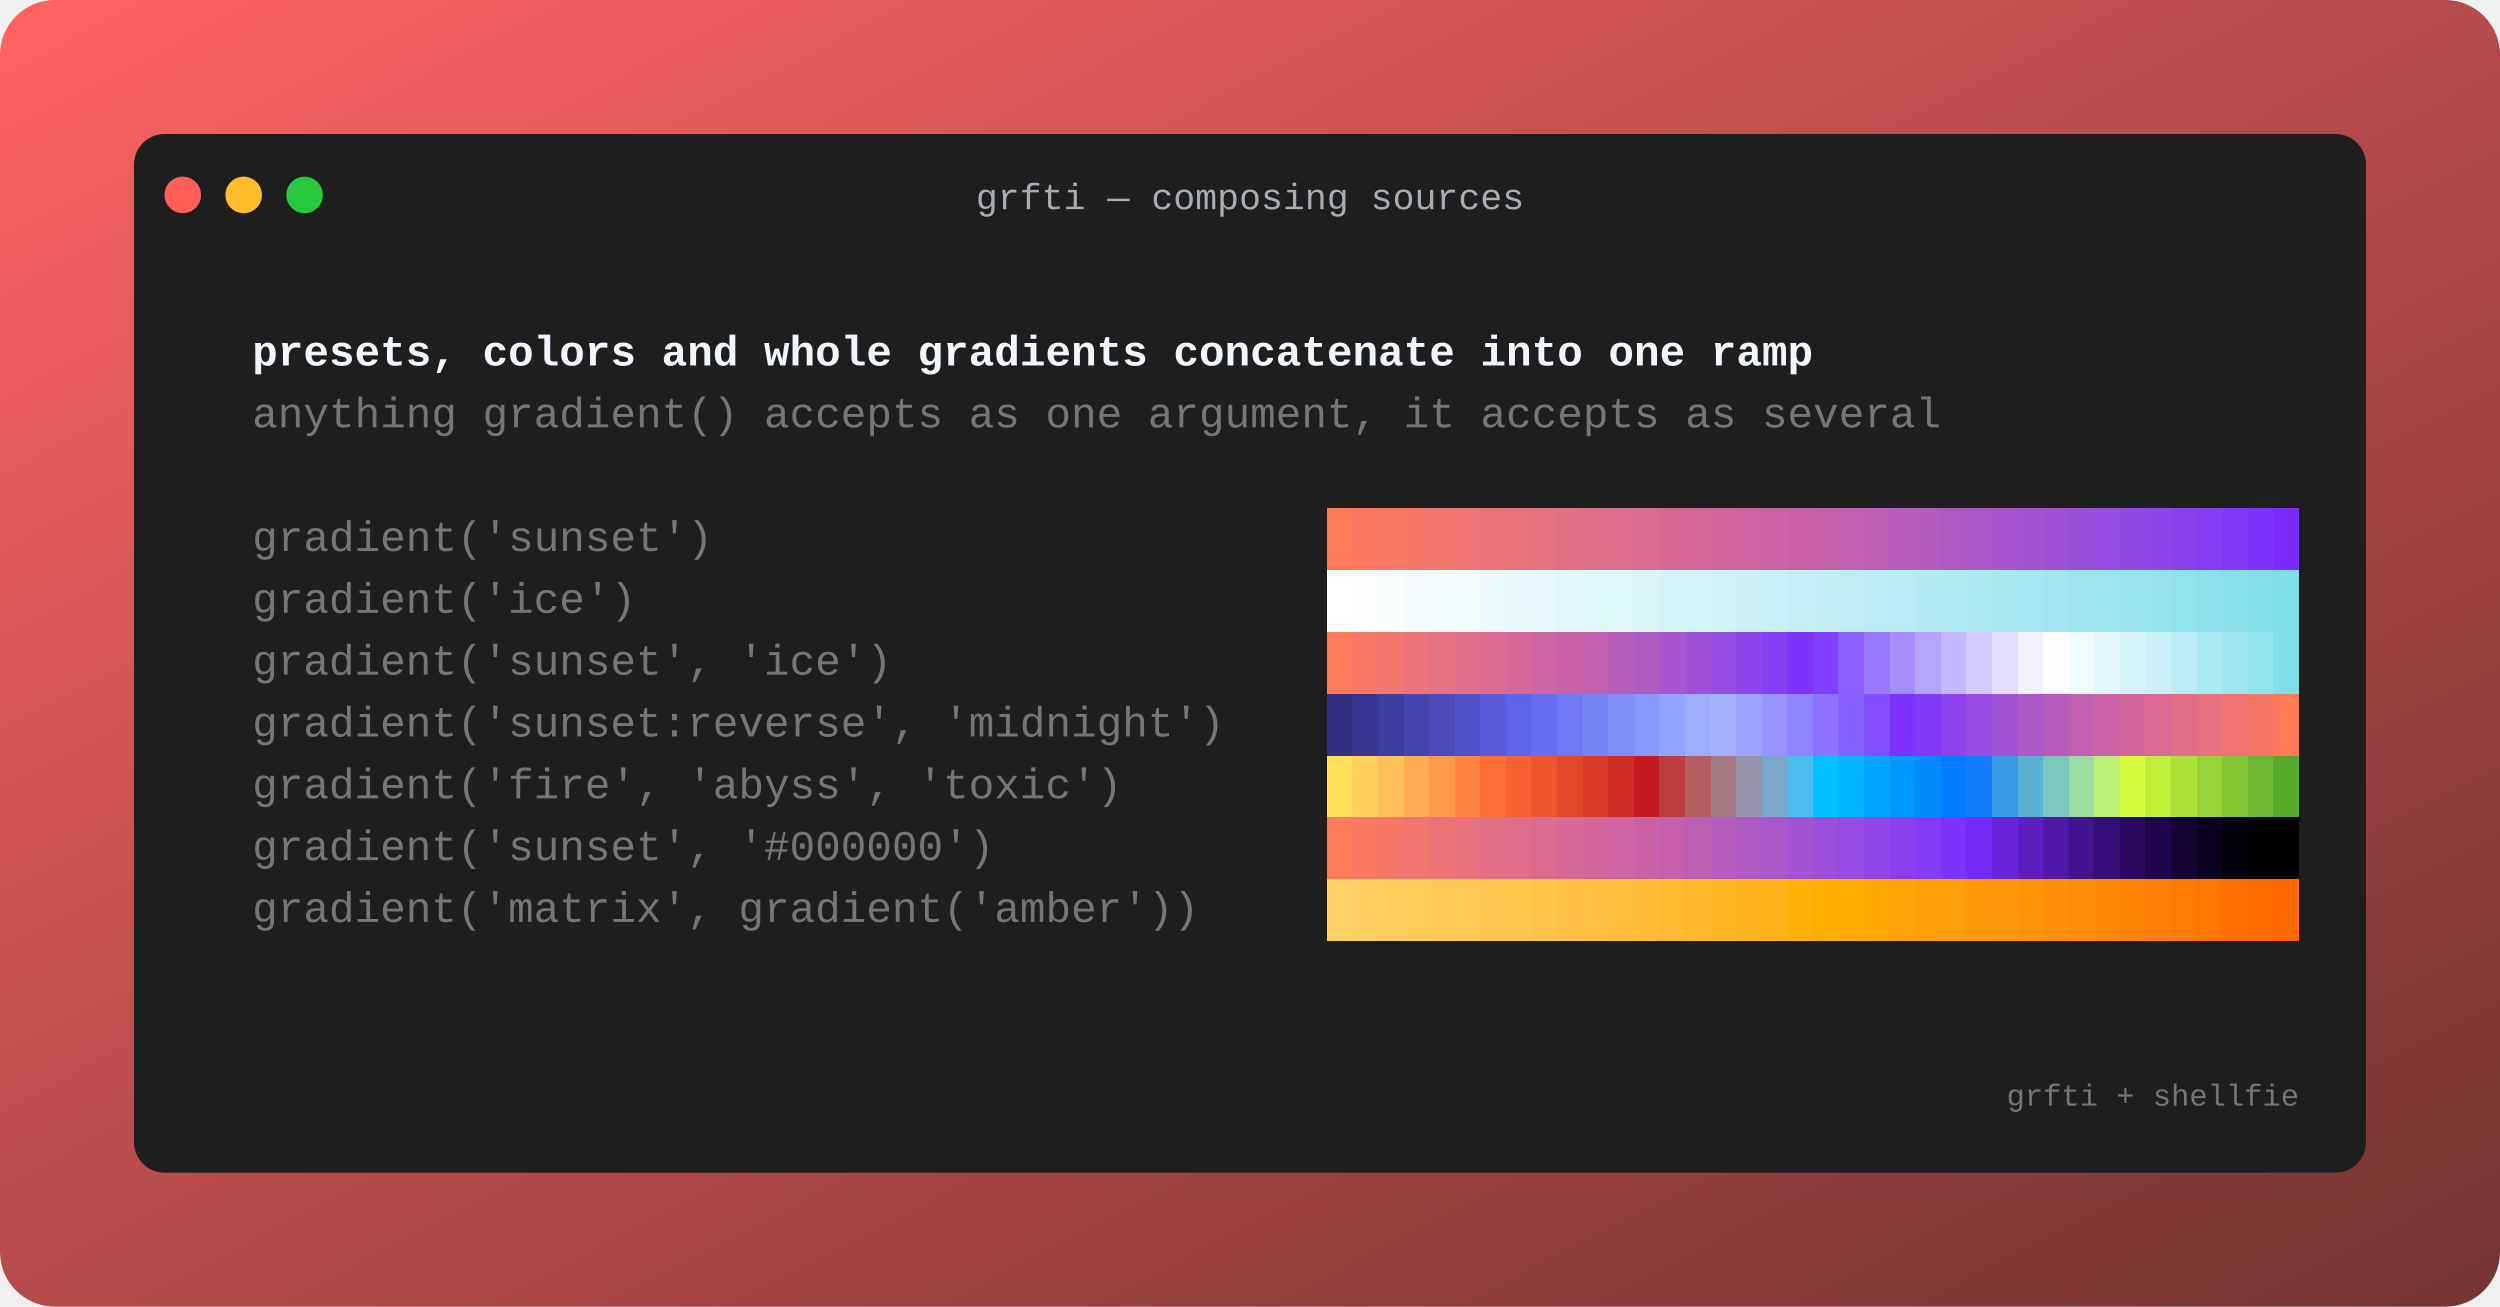
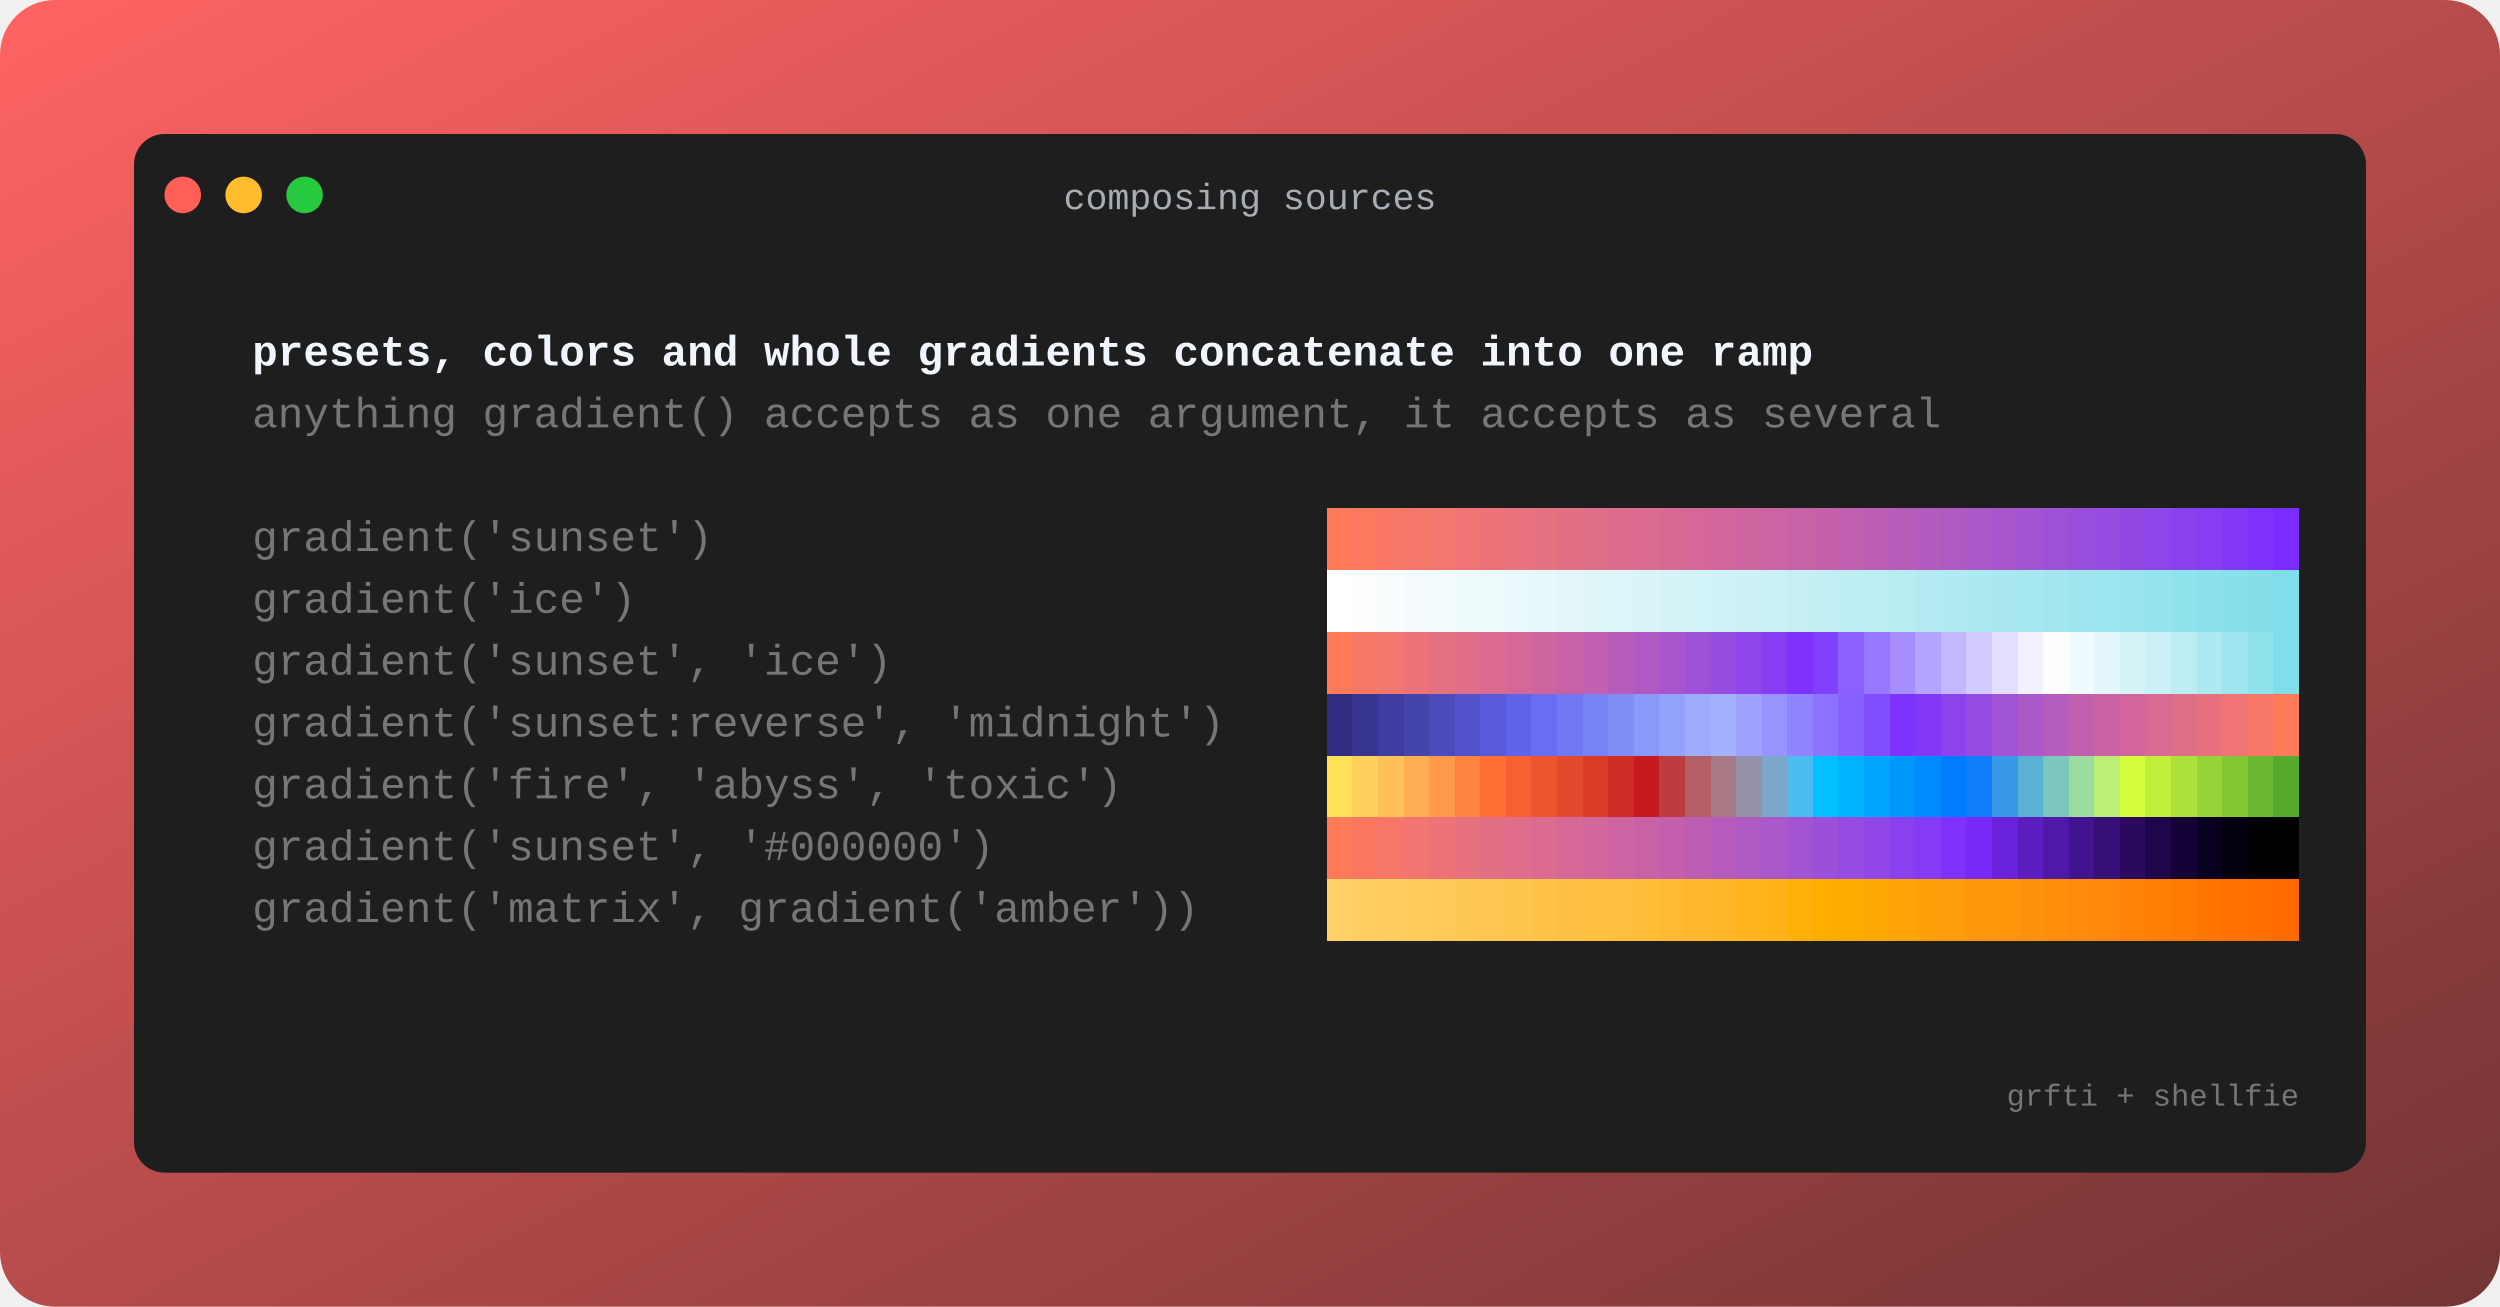
<svg xmlns="http://www.w3.org/2000/svg" viewBox="0 0 820.8 429" width="820.8" height="429">
  <defs>
    <linearGradient id="bg-gradient" x1="0%" y1="0%" x2="100%" y2="100%">
      <stop offset="0%" stop-color="#ff6363" />
      <stop offset="50%" stop-color="#b74b4b" />
      <stop offset="100%" stop-color="#733434" />
    </linearGradient>
  </defs>
  <rect x="0" y="0" width="820.8" height="429" fill="url(#bg-gradient)" rx="18" ry="18" />
  <g transform="translate(44, 44)">
    <rect x="0" y="0" width="732.8" height="341" fill="#1e1e1e" rx="10" ry="10" />
    <g class="title-bar">
      <circle cx="16" cy="20" r="6" fill="#ff5f56" />
      <circle cx="36" cy="20" r="6" fill="#ffbd2e" />
      <circle cx="56" cy="20" r="6" fill="#27c93f" />
-       <text x="366.4" y="24.67" fill="#c9d1d9" font-family="'SF Mono', 'Monaco', 'Menlo', 'Ubuntu Mono', 'Consolas', 'Courier New', monospace" font-size="12" text-anchor="middle" opacity="0.8">grfti — composing sources</text>
+       <text x="366.4" y="24.67" fill="#c9d1d9" font-family="'SF Mono', 'Monaco', 'Menlo', 'Ubuntu Mono', 'Consolas', 'Courier New', monospace" font-size="12" text-anchor="middle" opacity="0.8">composing sources</text>
    </g>
    <g class="glyphs">
      <rect x="391.6" y="122.9" width="8.4" height="20.3" fill="#ff7a59" shape-rendering="crispEdges" />
      <rect x="400" y="122.9" width="8.4" height="20.3" fill="#fc795f" shape-rendering="crispEdges" />
      <rect x="408.4" y="122.9" width="8.4" height="20.3" fill="#f97865" shape-rendering="crispEdges" />
      <rect x="416.8" y="122.9" width="8.4" height="20.3" fill="#f6776a" shape-rendering="crispEdges" />
      <rect x="425.2" y="122.9" width="8.4" height="20.3" fill="#f3766f" shape-rendering="crispEdges" />
      <rect x="433.6" y="122.9" width="8.4" height="20.3" fill="#f07474" shape-rendering="crispEdges" />
      <rect x="442" y="122.9" width="8.4" height="20.3" fill="#ed7378" shape-rendering="crispEdges" />
      <rect x="450.4" y="122.9" width="8.4" height="20.3" fill="#e9727d" shape-rendering="crispEdges" />
      <rect x="458.8" y="122.9" width="8.4" height="20.3" fill="#e67181" shape-rendering="crispEdges" />
      <rect x="467.2" y="122.9" width="8.4" height="20.3" fill="#e36f85" shape-rendering="crispEdges" />
      <rect x="475.6" y="122.9" width="8.4" height="20.3" fill="#e16e89" shape-rendering="crispEdges" />
      <rect x="484" y="122.9" width="8.4" height="20.3" fill="#de6c8d" shape-rendering="crispEdges" />
      <rect x="492.4" y="122.9" width="8.4" height="20.3" fill="#db6b91" shape-rendering="crispEdges" />
      <rect x="500.8" y="122.9" width="8.4" height="20.3" fill="#d86995" shape-rendering="crispEdges" />
      <rect x="509.2" y="122.9" width="8.4" height="20.3" fill="#d56898" shape-rendering="crispEdges" />
      <rect x="517.6" y="122.9" width="8.4" height="20.3" fill="#d2669c" shape-rendering="crispEdges" />
      <rect x="526" y="122.9" width="8.4" height="20.3" fill="#cf65a0" shape-rendering="crispEdges" />
      <rect x="534.4" y="122.9" width="8.4" height="20.3" fill="#cc63a3" shape-rendering="crispEdges" />
      <rect x="542.8" y="122.9" width="8.4" height="20.3" fill="#c961a6" shape-rendering="crispEdges" />
      <rect x="551.2" y="122.9" width="8.4" height="20.3" fill="#c660ab" shape-rendering="crispEdges" />
      <rect x="559.6" y="122.9" width="8.4" height="20.3" fill="#c15fb0" shape-rendering="crispEdges" />
      <rect x="568" y="122.9" width="8.4" height="20.3" fill="#bd5eb5" shape-rendering="crispEdges" />
      <rect x="576.4" y="122.9" width="8.4" height="20.3" fill="#b85cba" shape-rendering="crispEdges" />
      <rect x="584.8" y="122.9" width="8.4" height="20.3" fill="#b45bbf" shape-rendering="crispEdges" />
      <rect x="593.2" y="122.9" width="8.4" height="20.3" fill="#af5ac3" shape-rendering="crispEdges" />
      <rect x="601.6" y="122.9" width="8.4" height="20.3" fill="#ab58c8" shape-rendering="crispEdges" />
      <rect x="610" y="122.9" width="8.4" height="20.3" fill="#a756cd" shape-rendering="crispEdges" />
      <rect x="618.4" y="122.9" width="8.4" height="20.3" fill="#a254d2" shape-rendering="crispEdges" />
      <rect x="626.8" y="122.9" width="8.4" height="20.3" fill="#9e51d6" shape-rendering="crispEdges" />
      <rect x="635.2" y="122.9" width="8.4" height="20.3" fill="#9a4fdb" shape-rendering="crispEdges" />
      <rect x="643.6" y="122.9" width="8.4" height="20.3" fill="#964ce0" shape-rendering="crispEdges" />
      <rect x="652" y="122.9" width="8.4" height="20.3" fill="#9249e4" shape-rendering="crispEdges" />
      <rect x="660.4" y="122.9" width="8.4" height="20.3" fill="#8e45e9" shape-rendering="crispEdges" />
      <rect x="668.8" y="122.9" width="8.4" height="20.3" fill="#8a41ed" shape-rendering="crispEdges" />
      <rect x="677.2" y="122.9" width="8.4" height="20.3" fill="#873df2" shape-rendering="crispEdges" />
      <rect x="685.6" y="122.9" width="8.4" height="20.3" fill="#8338f6" shape-rendering="crispEdges" />
      <rect x="694" y="122.9" width="8.4" height="20.3" fill="#7f32fb" shape-rendering="crispEdges" />
      <rect x="702.4" y="122.9" width="8.4" height="20.3" fill="#7c2bff" shape-rendering="crispEdges" />
      <rect x="391.6" y="143.2" width="8.4" height="20.3" fill="#ffffff" shape-rendering="crispEdges" />
      <rect x="400" y="143.2" width="8.4" height="20.3" fill="#fcfefe" shape-rendering="crispEdges" />
      <rect x="408.4" y="143.2" width="8.4" height="20.3" fill="#f9fdfe" shape-rendering="crispEdges" />
      <rect x="416.8" y="143.2" width="8.4" height="20.3" fill="#f6fcfd" shape-rendering="crispEdges" />
      <rect x="425.2" y="143.2" width="8.4" height="20.3" fill="#f2fcfd" shape-rendering="crispEdges" />
      <rect x="433.6" y="143.2" width="8.4" height="20.3" fill="#effbfc" shape-rendering="crispEdges" />
      <rect x="442" y="143.2" width="8.4" height="20.3" fill="#ecfafc" shape-rendering="crispEdges" />
      <rect x="450.4" y="143.2" width="8.4" height="20.3" fill="#e9f9fb" shape-rendering="crispEdges" />
      <rect x="458.8" y="143.2" width="8.4" height="20.3" fill="#e6f8fb" shape-rendering="crispEdges" />
      <rect x="467.2" y="143.2" width="8.4" height="20.3" fill="#e3f7fa" shape-rendering="crispEdges" />
      <rect x="475.6" y="143.2" width="8.4" height="20.3" fill="#dff6f9" shape-rendering="crispEdges" />
      <rect x="484" y="143.2" width="8.4" height="20.3" fill="#dcf6f9" shape-rendering="crispEdges" />
      <rect x="492.4" y="143.2" width="8.4" height="20.3" fill="#d9f5f8" shape-rendering="crispEdges" />
      <rect x="500.8" y="143.2" width="8.4" height="20.3" fill="#d6f4f8" shape-rendering="crispEdges" />
      <rect x="509.2" y="143.2" width="8.4" height="20.3" fill="#d2f3f7" shape-rendering="crispEdges" />
      <rect x="517.6" y="143.2" width="8.4" height="20.3" fill="#cff2f7" shape-rendering="crispEdges" />
      <rect x="526" y="143.2" width="8.4" height="20.3" fill="#ccf1f6" shape-rendering="crispEdges" />
      <rect x="534.4" y="143.2" width="8.4" height="20.3" fill="#c8f0f6" shape-rendering="crispEdges" />
      <rect x="542.8" y="143.2" width="8.4" height="20.3" fill="#c5eff5" shape-rendering="crispEdges" />
      <rect x="551.2" y="143.2" width="8.4" height="20.3" fill="#c2eff4" shape-rendering="crispEdges" />
      <rect x="559.6" y="143.2" width="8.4" height="20.3" fill="#beeef4" shape-rendering="crispEdges" />
      <rect x="568" y="143.2" width="8.4" height="20.3" fill="#bbedf3" shape-rendering="crispEdges" />
      <rect x="576.4" y="143.2" width="8.4" height="20.3" fill="#b8ecf3" shape-rendering="crispEdges" />
      <rect x="584.8" y="143.2" width="8.4" height="20.3" fill="#b4ebf2" shape-rendering="crispEdges" />
      <rect x="593.2" y="143.2" width="8.4" height="20.3" fill="#b1eaf2" shape-rendering="crispEdges" />
      <rect x="601.6" y="143.2" width="8.4" height="20.3" fill="#ade9f1" shape-rendering="crispEdges" />
      <rect x="610" y="143.2" width="8.4" height="20.3" fill="#aae8f0" shape-rendering="crispEdges" />
      <rect x="618.4" y="143.2" width="8.4" height="20.3" fill="#a6e7f0" shape-rendering="crispEdges" />
      <rect x="626.8" y="143.2" width="8.4" height="20.3" fill="#a3e6ef" shape-rendering="crispEdges" />
      <rect x="635.2" y="143.2" width="8.4" height="20.3" fill="#9fe5ef" shape-rendering="crispEdges" />
      <rect x="643.6" y="143.2" width="8.4" height="20.3" fill="#9be5ee" shape-rendering="crispEdges" />
      <rect x="652" y="143.2" width="8.4" height="20.3" fill="#98e4ee" shape-rendering="crispEdges" />
      <rect x="660.4" y="143.2" width="8.4" height="20.3" fill="#94e3ed" shape-rendering="crispEdges" />
      <rect x="668.8" y="143.2" width="8.4" height="20.3" fill="#90e2ec" shape-rendering="crispEdges" />
      <rect x="677.2" y="143.2" width="8.4" height="20.3" fill="#8ce1ec" shape-rendering="crispEdges" />
      <rect x="685.6" y="143.2" width="8.4" height="20.3" fill="#88e0eb" shape-rendering="crispEdges" />
      <rect x="694" y="143.2" width="8.4" height="20.3" fill="#84dfeb" shape-rendering="crispEdges" />
      <rect x="702.4" y="143.2" width="8.4" height="20.3" fill="#80deea" shape-rendering="crispEdges" />
      <rect x="391.6" y="163.5" width="8.4" height="20.3" fill="#ff7a59" shape-rendering="crispEdges" />
      <rect x="400" y="163.5" width="8.4" height="20.3" fill="#f97865" shape-rendering="crispEdges" />
      <rect x="408.4" y="163.5" width="8.4" height="20.3" fill="#f3766f" shape-rendering="crispEdges" />
      <rect x="416.8" y="163.5" width="8.4" height="20.3" fill="#ed7378" shape-rendering="crispEdges" />
      <rect x="425.2" y="163.5" width="8.4" height="20.3" fill="#e67181" shape-rendering="crispEdges" />
      <rect x="433.6" y="163.5" width="8.4" height="20.3" fill="#e16e89" shape-rendering="crispEdges" />
      <rect x="442" y="163.5" width="8.4" height="20.3" fill="#db6b91" shape-rendering="crispEdges" />
      <rect x="450.4" y="163.5" width="8.4" height="20.3" fill="#d56898" shape-rendering="crispEdges" />
      <rect x="458.8" y="163.5" width="8.4" height="20.3" fill="#cf65a0" shape-rendering="crispEdges" />
      <rect x="467.2" y="163.5" width="8.4" height="20.3" fill="#c961a6" shape-rendering="crispEdges" />
      <rect x="475.6" y="163.5" width="8.4" height="20.3" fill="#c15fb0" shape-rendering="crispEdges" />
      <rect x="484" y="163.5" width="8.4" height="20.3" fill="#b85cba" shape-rendering="crispEdges" />
      <rect x="492.4" y="163.5" width="8.4" height="20.3" fill="#af5ac3" shape-rendering="crispEdges" />
      <rect x="500.8" y="163.5" width="8.4" height="20.3" fill="#a756cd" shape-rendering="crispEdges" />
      <rect x="509.2" y="163.5" width="8.4" height="20.3" fill="#9e51d6" shape-rendering="crispEdges" />
      <rect x="517.6" y="163.5" width="8.4" height="20.3" fill="#964ce0" shape-rendering="crispEdges" />
      <rect x="526" y="163.5" width="8.4" height="20.3" fill="#8e45e9" shape-rendering="crispEdges" />
      <rect x="534.4" y="163.5" width="8.4" height="20.3" fill="#873df2" shape-rendering="crispEdges" />
      <rect x="542.8" y="163.5" width="8.4" height="20.3" fill="#7f32fb" shape-rendering="crispEdges" />
      <rect x="551.2" y="163.5" width="8.4" height="20.3" fill="#8140ff" shape-rendering="crispEdges" />
      <rect x="559.6" y="163.5" width="8.4" height="20.3" fill="#8c5fff" shape-rendering="crispEdges" />
      <rect x="568" y="163.5" width="8.4" height="20.3" fill="#9878ff" shape-rendering="crispEdges" />
      <rect x="576.4" y="163.5" width="8.4" height="20.3" fill="#a68eff" shape-rendering="crispEdges" />
      <rect x="584.8" y="163.5" width="8.4" height="20.3" fill="#b4a3ff" shape-rendering="crispEdges" />
      <rect x="593.2" y="163.5" width="8.4" height="20.3" fill="#c3b7ff" shape-rendering="crispEdges" />
      <rect x="601.6" y="163.5" width="8.4" height="20.3" fill="#d2cbff" shape-rendering="crispEdges" />
      <rect x="610" y="163.5" width="8.4" height="20.3" fill="#e2deff" shape-rendering="crispEdges" />
      <rect x="618.4" y="163.5" width="8.4" height="20.3" fill="#f2f1ff" shape-rendering="crispEdges" />
      <rect x="626.8" y="163.5" width="8.4" height="20.3" fill="#fcfefe" shape-rendering="crispEdges" />
      <rect x="635.2" y="163.5" width="8.4" height="20.3" fill="#effbfc" shape-rendering="crispEdges" />
      <rect x="643.6" y="163.5" width="8.4" height="20.3" fill="#e3f7fa" shape-rendering="crispEdges" />
      <rect x="652" y="163.5" width="8.4" height="20.3" fill="#d6f4f8" shape-rendering="crispEdges" />
      <rect x="660.4" y="163.5" width="8.4" height="20.3" fill="#c8f0f6" shape-rendering="crispEdges" />
      <rect x="668.8" y="163.5" width="8.4" height="20.3" fill="#bbedf3" shape-rendering="crispEdges" />
      <rect x="677.2" y="163.5" width="8.4" height="20.3" fill="#ade9f1" shape-rendering="crispEdges" />
      <rect x="685.6" y="163.5" width="8.4" height="20.3" fill="#9fe5ef" shape-rendering="crispEdges" />
      <rect x="694" y="163.5" width="8.4" height="20.3" fill="#90e2ec" shape-rendering="crispEdges" />
      <rect x="702.4" y="163.5" width="8.4" height="20.3" fill="#80deea" shape-rendering="crispEdges" />
      <rect x="391.6" y="183.8" width="8.4" height="20.3" fill="#312e81" shape-rendering="crispEdges" />
      <rect x="400" y="183.8" width="8.4" height="20.3" fill="#37358f" shape-rendering="crispEdges" />
      <rect x="408.4" y="183.8" width="8.4" height="20.3" fill="#3e3c9e" shape-rendering="crispEdges" />
      <rect x="416.8" y="183.8" width="8.4" height="20.3" fill="#4544ad" shape-rendering="crispEdges" />
      <rect x="425.2" y="183.8" width="8.4" height="20.3" fill="#4b4bbc" shape-rendering="crispEdges" />
      <rect x="433.6" y="183.8" width="8.4" height="20.3" fill="#5253cb" shape-rendering="crispEdges" />
      <rect x="442" y="183.8" width="8.4" height="20.3" fill="#595bdb" shape-rendering="crispEdges" />
      <rect x="450.4" y="183.8" width="8.4" height="20.3" fill="#6063eb" shape-rendering="crispEdges" />
      <rect x="458.8" y="183.8" width="8.4" height="20.3" fill="#686df2" shape-rendering="crispEdges" />
      <rect x="467.2" y="183.8" width="8.4" height="20.3" fill="#7078f4" shape-rendering="crispEdges" />
      <rect x="475.6" y="183.8" width="8.4" height="20.3" fill="#7883f6" shape-rendering="crispEdges" />
      <rect x="484" y="183.8" width="8.4" height="20.3" fill="#818ef7" shape-rendering="crispEdges" />
      <rect x="492.4" y="183.8" width="8.4" height="20.3" fill="#8a98f9" shape-rendering="crispEdges" />
      <rect x="500.8" y="183.8" width="8.4" height="20.3" fill="#93a2fa" shape-rendering="crispEdges" />
      <rect x="509.2" y="183.8" width="8.4" height="20.3" fill="#9dacfb" shape-rendering="crispEdges" />
      <rect x="517.6" y="183.8" width="8.4" height="20.3" fill="#a4b1fc" shape-rendering="crispEdges" />
      <rect x="526" y="183.8" width="8.4" height="20.3" fill="#9da2fe" shape-rendering="crispEdges" />
      <rect x="534.4" y="183.8" width="8.4" height="20.3" fill="#9793ff" shape-rendering="crispEdges" />
      <rect x="542.8" y="183.8" width="8.4" height="20.3" fill="#9184ff" shape-rendering="crispEdges" />
      <rect x="551.2" y="183.8" width="8.4" height="20.3" fill="#8c73ff" shape-rendering="crispEdges" />
      <rect x="559.6" y="183.8" width="8.4" height="20.3" fill="#8761ff" shape-rendering="crispEdges" />
      <rect x="568" y="183.8" width="8.4" height="20.3" fill="#824cff" shape-rendering="crispEdges" />
      <rect x="576.4" y="183.8" width="8.4" height="20.3" fill="#7d32ff" shape-rendering="crispEdges" />
      <rect x="584.8" y="183.8" width="8.4" height="20.3" fill="#8338f6" shape-rendering="crispEdges" />
      <rect x="593.2" y="183.8" width="8.4" height="20.3" fill="#8c43eb" shape-rendering="crispEdges" />
      <rect x="601.6" y="183.8" width="8.4" height="20.3" fill="#964ce0" shape-rendering="crispEdges" />
      <rect x="610" y="183.8" width="8.4" height="20.3" fill="#a053d4" shape-rendering="crispEdges" />
      <rect x="618.4" y="183.8" width="8.4" height="20.3" fill="#ab58c8" shape-rendering="crispEdges" />
      <rect x="626.8" y="183.8" width="8.4" height="20.3" fill="#b65cbc" shape-rendering="crispEdges" />
      <rect x="635.2" y="183.8" width="8.4" height="20.3" fill="#c15fb0" shape-rendering="crispEdges" />
      <rect x="643.6" y="183.8" width="8.4" height="20.3" fill="#cb62a5" shape-rendering="crispEdges" />
      <rect x="652" y="183.8" width="8.4" height="20.3" fill="#d2669c" shape-rendering="crispEdges" />
      <rect x="660.4" y="183.8" width="8.4" height="20.3" fill="#d96a93" shape-rendering="crispEdges" />
      <rect x="668.8" y="183.8" width="8.4" height="20.3" fill="#e16e89" shape-rendering="crispEdges" />
      <rect x="677.2" y="183.8" width="8.4" height="20.3" fill="#e8717f" shape-rendering="crispEdges" />
      <rect x="685.6" y="183.8" width="8.4" height="20.3" fill="#f07474" shape-rendering="crispEdges" />
      <rect x="694" y="183.8" width="8.4" height="20.3" fill="#f77767" shape-rendering="crispEdges" />
      <rect x="702.4" y="183.8" width="8.4" height="20.3" fill="#ff7a59" shape-rendering="crispEdges" />
      <rect x="391.6" y="204.1" width="8.4" height="20.3" fill="#ffe259" shape-rendering="crispEdges" />
      <rect x="400" y="204.1" width="8.4" height="20.3" fill="#ffd05c" shape-rendering="crispEdges" />
      <rect x="408.4" y="204.1" width="8.4" height="20.3" fill="#ffbf59" shape-rendering="crispEdges" />
      <rect x="416.8" y="204.1" width="8.4" height="20.3" fill="#ffad52" shape-rendering="crispEdges" />
      <rect x="425.2" y="204.1" width="8.4" height="20.3" fill="#ff9a4a" shape-rendering="crispEdges" />
      <rect x="433.6" y="204.1" width="8.4" height="20.3" fill="#ff8540" shape-rendering="crispEdges" />
      <rect x="442" y="204.1" width="8.4" height="20.3" fill="#ff6f36" shape-rendering="crispEdges" />
      <rect x="450.4" y="204.1" width="8.4" height="20.3" fill="#f76132" shape-rendering="crispEdges" />
      <rect x="458.8" y="204.1" width="8.4" height="20.3" fill="#ed552e" shape-rendering="crispEdges" />
      <rect x="467.2" y="204.1" width="8.4" height="20.3" fill="#e3492b" shape-rendering="crispEdges" />
      <rect x="475.6" y="204.1" width="8.4" height="20.3" fill="#d93b27" shape-rendering="crispEdges" />
      <rect x="484" y="204.1" width="8.4" height="20.3" fill="#ce2d24" shape-rendering="crispEdges" />
      <rect x="492.4" y="204.1" width="8.4" height="20.3" fill="#c41a20" shape-rendering="crispEdges" />
      <rect x="500.8" y="204.1" width="8.4" height="20.3" fill="#bd3c3e" shape-rendering="crispEdges" />
      <rect x="509.2" y="204.1" width="8.4" height="20.3" fill="#b45f63" shape-rendering="crispEdges" />
      <rect x="517.6" y="204.1" width="8.4" height="20.3" fill="#a77985" shape-rendering="crispEdges" />
      <rect x="526" y="204.1" width="8.4" height="20.3" fill="#9591a8" shape-rendering="crispEdges" />
      <rect x="534.4" y="204.1" width="8.4" height="20.3" fill="#7ba7ca" shape-rendering="crispEdges" />
      <rect x="542.8" y="204.1" width="8.4" height="20.3" fill="#4bbced" shape-rendering="crispEdges" />
      <rect x="551.2" y="204.1" width="8.4" height="20.3" fill="#00c0ff" shape-rendering="crispEdges" />
      <rect x="559.6" y="204.1" width="8.4" height="20.3" fill="#00b3fe" shape-rendering="crispEdges" />
      <rect x="568" y="204.1" width="8.4" height="20.3" fill="#00a6fe" shape-rendering="crispEdges" />
      <rect x="576.4" y="204.1" width="8.4" height="20.3" fill="#0098fd" shape-rendering="crispEdges" />
      <rect x="584.8" y="204.1" width="8.4" height="20.3" fill="#008bfd" shape-rendering="crispEdges" />
      <rect x="593.2" y="204.1" width="8.4" height="20.3" fill="#007cfe" shape-rendering="crispEdges" />
      <rect x="601.6" y="204.1" width="8.4" height="20.3" fill="#117dfa" shape-rendering="crispEdges" />
      <rect x="610" y="204.1" width="8.4" height="20.3" fill="#3899e8" shape-rendering="crispEdges" />
      <rect x="618.4" y="204.1" width="8.4" height="20.3" fill="#5ab1d4" shape-rendering="crispEdges" />
      <rect x="626.8" y="204.1" width="8.4" height="20.3" fill="#7bc7bd" shape-rendering="crispEdges" />
      <rect x="635.2" y="204.1" width="8.4" height="20.3" fill="#9cdca0" shape-rendering="crispEdges" />
      <rect x="643.6" y="204.1" width="8.4" height="20.3" fill="#bcef78" shape-rendering="crispEdges" />
      <rect x="652" y="204.1" width="8.4" height="20.3" fill="#d5fd3e" shape-rendering="crispEdges" />
      <rect x="660.4" y="204.1" width="8.4" height="20.3" fill="#c0ef3b" shape-rendering="crispEdges" />
      <rect x="668.8" y="204.1" width="8.4" height="20.3" fill="#abe139" shape-rendering="crispEdges" />
      <rect x="677.2" y="204.1" width="8.4" height="20.3" fill="#97d337" shape-rendering="crispEdges" />
      <rect x="685.6" y="204.1" width="8.4" height="20.3" fill="#82c634" shape-rendering="crispEdges" />
      <rect x="694" y="204.1" width="8.4" height="20.3" fill="#6cb832" shape-rendering="crispEdges" />
      <rect x="702.4" y="204.1" width="8.4" height="20.3" fill="#56ab2f" shape-rendering="crispEdges" />
      <rect x="391.6" y="224.4" width="8.4" height="20.3" fill="#ff7a59" shape-rendering="crispEdges" />
      <rect x="400" y="224.4" width="8.4" height="20.3" fill="#fa7862" shape-rendering="crispEdges" />
      <rect x="408.4" y="224.4" width="8.4" height="20.3" fill="#f6776a" shape-rendering="crispEdges" />
      <rect x="416.8" y="224.4" width="8.4" height="20.3" fill="#f17571" shape-rendering="crispEdges" />
      <rect x="425.2" y="224.4" width="8.4" height="20.3" fill="#ed7378" shape-rendering="crispEdges" />
      <rect x="433.6" y="224.4" width="8.4" height="20.3" fill="#e8717f" shape-rendering="crispEdges" />
      <rect x="442" y="224.4" width="8.4" height="20.3" fill="#e36f85" shape-rendering="crispEdges" />
      <rect x="450.4" y="224.4" width="8.4" height="20.3" fill="#df6d8b" shape-rendering="crispEdges" />
      <rect x="458.8" y="224.4" width="8.4" height="20.3" fill="#db6b91" shape-rendering="crispEdges" />
      <rect x="467.2" y="224.4" width="8.4" height="20.3" fill="#d66997" shape-rendering="crispEdges" />
      <rect x="475.6" y="224.4" width="8.4" height="20.3" fill="#d2669c" shape-rendering="crispEdges" />
      <rect x="484" y="224.4" width="8.4" height="20.3" fill="#ce64a1" shape-rendering="crispEdges" />
      <rect x="492.4" y="224.4" width="8.4" height="20.3" fill="#c961a6" shape-rendering="crispEdges" />
      <rect x="500.8" y="224.4" width="8.4" height="20.3" fill="#c35fad" shape-rendering="crispEdges" />
      <rect x="509.2" y="224.4" width="8.4" height="20.3" fill="#bd5eb5" shape-rendering="crispEdges" />
      <rect x="517.6" y="224.4" width="8.4" height="20.3" fill="#b65cbc" shape-rendering="crispEdges" />
      <rect x="526" y="224.4" width="8.4" height="20.3" fill="#af5ac3" shape-rendering="crispEdges" />
      <rect x="534.4" y="224.4" width="8.4" height="20.3" fill="#a957cb" shape-rendering="crispEdges" />
      <rect x="542.8" y="224.4" width="8.4" height="20.3" fill="#a254d2" shape-rendering="crispEdges" />
      <rect x="551.2" y="224.4" width="8.4" height="20.3" fill="#9c50d9" shape-rendering="crispEdges" />
      <rect x="559.6" y="224.4" width="8.4" height="20.3" fill="#964ce0" shape-rendering="crispEdges" />
      <rect x="568" y="224.4" width="8.4" height="20.3" fill="#9047e6" shape-rendering="crispEdges" />
      <rect x="576.4" y="224.4" width="8.4" height="20.3" fill="#8a41ed" shape-rendering="crispEdges" />
      <rect x="584.8" y="224.4" width="8.4" height="20.3" fill="#853bf4" shape-rendering="crispEdges" />
      <rect x="593.2" y="224.4" width="8.4" height="20.3" fill="#7f32fb" shape-rendering="crispEdges" />
      <rect x="601.6" y="224.4" width="8.4" height="20.3" fill="#7729f6" shape-rendering="crispEdges" />
      <rect x="610" y="224.4" width="8.4" height="20.3" fill="#6a23db" shape-rendering="crispEdges" />
      <rect x="618.4" y="224.4" width="8.4" height="20.3" fill="#5c1ec1" shape-rendering="crispEdges" />
      <rect x="626.8" y="224.4" width="8.4" height="20.3" fill="#4f18a7" shape-rendering="crispEdges" />
      <rect x="635.2" y="224.4" width="8.4" height="20.3" fill="#42138f" shape-rendering="crispEdges" />
      <rect x="643.6" y="224.4" width="8.4" height="20.3" fill="#360e77" shape-rendering="crispEdges" />
      <rect x="652" y="224.4" width="8.4" height="20.3" fill="#2a095f" shape-rendering="crispEdges" />
      <rect x="660.4" y="224.4" width="8.4" height="20.3" fill="#1f0549" shape-rendering="crispEdges" />
      <rect x="668.8" y="224.4" width="8.4" height="20.3" fill="#140334" shape-rendering="crispEdges" />
      <rect x="677.2" y="224.4" width="8.4" height="20.3" fill="#0a0120" shape-rendering="crispEdges" />
      <rect x="685.6" y="224.4" width="8.4" height="20.3" fill="#03000e" shape-rendering="crispEdges" />
      <rect x="694" y="224.4" width="8.4" height="20.3" fill="#000002" shape-rendering="crispEdges" />
      <rect x="702.4" y="224.4" width="8.4" height="20.3" fill="#000000" shape-rendering="crispEdges" />
      <rect x="391.6" y="244.7" width="8.4" height="20.3" fill="#ffd166" shape-rendering="crispEdges" />
      <rect x="400" y="244.7" width="8.4" height="20.3" fill="#ffcf63" shape-rendering="crispEdges" />
      <rect x="408.4" y="244.7" width="8.4" height="20.3" fill="#ffcd5f" shape-rendering="crispEdges" />
      <rect x="416.8" y="244.7" width="8.4" height="20.3" fill="#ffcc5c" shape-rendering="crispEdges" />
      <rect x="425.2" y="244.7" width="8.4" height="20.3" fill="#ffca58" shape-rendering="crispEdges" />
      <rect x="433.6" y="244.7" width="8.4" height="20.3" fill="#ffc855" shape-rendering="crispEdges" />
      <rect x="442" y="244.7" width="8.4" height="20.3" fill="#ffc651" shape-rendering="crispEdges" />
      <rect x="450.4" y="244.7" width="8.4" height="20.3" fill="#ffc54d" shape-rendering="crispEdges" />
      <rect x="458.8" y="244.7" width="8.4" height="20.3" fill="#ffc34a" shape-rendering="crispEdges" />
      <rect x="467.2" y="244.7" width="8.4" height="20.3" fill="#ffc145" shape-rendering="crispEdges" />
      <rect x="475.6" y="244.7" width="8.4" height="20.3" fill="#ffbf41" shape-rendering="crispEdges" />
      <rect x="484" y="244.7" width="8.4" height="20.3" fill="#ffbe3d" shape-rendering="crispEdges" />
      <rect x="492.4" y="244.7" width="8.4" height="20.3" fill="#ffbc38" shape-rendering="crispEdges" />
      <rect x="500.8" y="244.7" width="8.4" height="20.3" fill="#ffba33" shape-rendering="crispEdges" />
      <rect x="509.2" y="244.7" width="8.4" height="20.3" fill="#ffb82d" shape-rendering="crispEdges" />
      <rect x="517.6" y="244.7" width="8.4" height="20.3" fill="#ffb627" shape-rendering="crispEdges" />
      <rect x="526" y="244.7" width="8.4" height="20.3" fill="#ffb520" shape-rendering="crispEdges" />
      <rect x="534.4" y="244.7" width="8.4" height="20.3" fill="#ffb317" shape-rendering="crispEdges" />
      <rect x="542.8" y="244.7" width="8.4" height="20.3" fill="#ffb109" shape-rendering="crispEdges" />
      <rect x="551.2" y="244.7" width="8.4" height="20.3" fill="#ffae00" shape-rendering="crispEdges" />
      <rect x="559.6" y="244.7" width="8.4" height="20.3" fill="#ffab00" shape-rendering="crispEdges" />
      <rect x="568" y="244.7" width="8.4" height="20.3" fill="#ffa702" shape-rendering="crispEdges" />
      <rect x="576.4" y="244.7" width="8.4" height="20.3" fill="#ffa406" shape-rendering="crispEdges" />
      <rect x="584.8" y="244.7" width="8.4" height="20.3" fill="#ffa008" shape-rendering="crispEdges" />
      <rect x="593.2" y="244.7" width="8.4" height="20.3" fill="#ff9d0a" shape-rendering="crispEdges" />
      <rect x="601.6" y="244.7" width="8.4" height="20.3" fill="#ff990b" shape-rendering="crispEdges" />
      <rect x="610" y="244.7" width="8.4" height="20.3" fill="#ff960b" shape-rendering="crispEdges" />
      <rect x="618.4" y="244.7" width="8.4" height="20.3" fill="#ff920b" shape-rendering="crispEdges" />
      <rect x="626.8" y="244.7" width="8.4" height="20.3" fill="#ff8e0b" shape-rendering="crispEdges" />
      <rect x="635.2" y="244.7" width="8.4" height="20.3" fill="#ff8b0a" shape-rendering="crispEdges" />
      <rect x="643.6" y="244.7" width="8.4" height="20.3" fill="#ff8709" shape-rendering="crispEdges" />
      <rect x="652" y="244.7" width="8.4" height="20.3" fill="#ff8307" shape-rendering="crispEdges" />
      <rect x="660.4" y="244.7" width="8.4" height="20.3" fill="#ff7f06" shape-rendering="crispEdges" />
      <rect x="668.8" y="244.7" width="8.4" height="20.3" fill="#ff7b04" shape-rendering="crispEdges" />
      <rect x="677.2" y="244.7" width="8.4" height="20.3" fill="#ff7702" shape-rendering="crispEdges" />
      <rect x="685.6" y="244.7" width="8.4" height="20.3" fill="#ff7200" shape-rendering="crispEdges" />
      <rect x="694" y="244.7" width="8.4" height="20.3" fill="#ff6e00" shape-rendering="crispEdges" />
      <rect x="702.4" y="244.7" width="8.4" height="20.3" fill="#ff6a00" shape-rendering="crispEdges" />
    </g>
    <g class="text">
      <text y="76" font-family="'SF Mono', 'Monaco', 'Menlo', 'Ubuntu Mono', 'Consolas', 'Courier New', monospace" font-size="14" xml:space="preserve">
        <tspan x="22" fill="#f0f6fc" font-weight="bold">  presets, colors and whole gradients concatenate into one ramp</tspan>
      </text>
      <text y="96.3" font-family="'SF Mono', 'Monaco', 'Menlo', 'Ubuntu Mono', 'Consolas', 'Courier New', monospace" font-size="14" xml:space="preserve">
        <tspan x="22" fill="#c9d1d9">  </tspan>
        <tspan x="38.8" fill="#767676">anything gradient() accepts as one argument, it accepts as several</tspan>
      </text>
      <text y="136.9" font-family="'SF Mono', 'Monaco', 'Menlo', 'Ubuntu Mono', 'Consolas', 'Courier New', monospace" font-size="14" xml:space="preserve">
        <tspan x="22" fill="#c9d1d9">  </tspan>
        <tspan x="38.8" fill="#767676">gradient('sunset')                      </tspan>
        <tspan x="374.8" fill="#c9d1d9">  </tspan>
      </text>
      <text y="157.2" font-family="'SF Mono', 'Monaco', 'Menlo', 'Ubuntu Mono', 'Consolas', 'Courier New', monospace" font-size="14" xml:space="preserve">
        <tspan x="22" fill="#c9d1d9">  </tspan>
        <tspan x="38.8" fill="#767676">gradient('ice')                         </tspan>
        <tspan x="374.8" fill="#c9d1d9">  </tspan>
      </text>
      <text y="177.5" font-family="'SF Mono', 'Monaco', 'Menlo', 'Ubuntu Mono', 'Consolas', 'Courier New', monospace" font-size="14" xml:space="preserve">
        <tspan x="22" fill="#c9d1d9">  </tspan>
        <tspan x="38.8" fill="#767676">gradient('sunset', 'ice')               </tspan>
        <tspan x="374.8" fill="#c9d1d9">  </tspan>
      </text>
      <text y="197.8" font-family="'SF Mono', 'Monaco', 'Menlo', 'Ubuntu Mono', 'Consolas', 'Courier New', monospace" font-size="14" xml:space="preserve">
        <tspan x="22" fill="#c9d1d9">  </tspan>
        <tspan x="38.8" fill="#767676">gradient('sunset:reverse', 'midnight')  </tspan>
        <tspan x="374.8" fill="#c9d1d9">  </tspan>
      </text>
      <text y="218.1" font-family="'SF Mono', 'Monaco', 'Menlo', 'Ubuntu Mono', 'Consolas', 'Courier New', monospace" font-size="14" xml:space="preserve">
        <tspan x="22" fill="#c9d1d9">  </tspan>
        <tspan x="38.8" fill="#767676">gradient('fire', 'abyss', 'toxic')      </tspan>
        <tspan x="374.8" fill="#c9d1d9">  </tspan>
      </text>
      <text y="238.4" font-family="'SF Mono', 'Monaco', 'Menlo', 'Ubuntu Mono', 'Consolas', 'Courier New', monospace" font-size="14" xml:space="preserve">
        <tspan x="22" fill="#c9d1d9">  </tspan>
        <tspan x="38.8" fill="#767676">gradient('sunset', '#000000')           </tspan>
        <tspan x="374.8" fill="#c9d1d9">  </tspan>
      </text>
      <text y="258.7" font-family="'SF Mono', 'Monaco', 'Menlo', 'Ubuntu Mono', 'Consolas', 'Courier New', monospace" font-size="14" xml:space="preserve">
        <tspan x="22" fill="#c9d1d9">  </tspan>
        <tspan x="38.8" fill="#767676">gradient('matrix', gradient('amber'))   </tspan>
        <tspan x="374.8" fill="#c9d1d9">  </tspan>
      </text>
    </g>
    <text y="319" font-family="'SF Mono', 'Monaco', 'Menlo', 'Ubuntu Mono', 'Consolas', 'Courier New', monospace" font-size="10" xml:space="preserve">
      <tspan x="614.8" fill="#767676">grfti + shellfie</tspan>
    </text>
  </g>
</svg>
